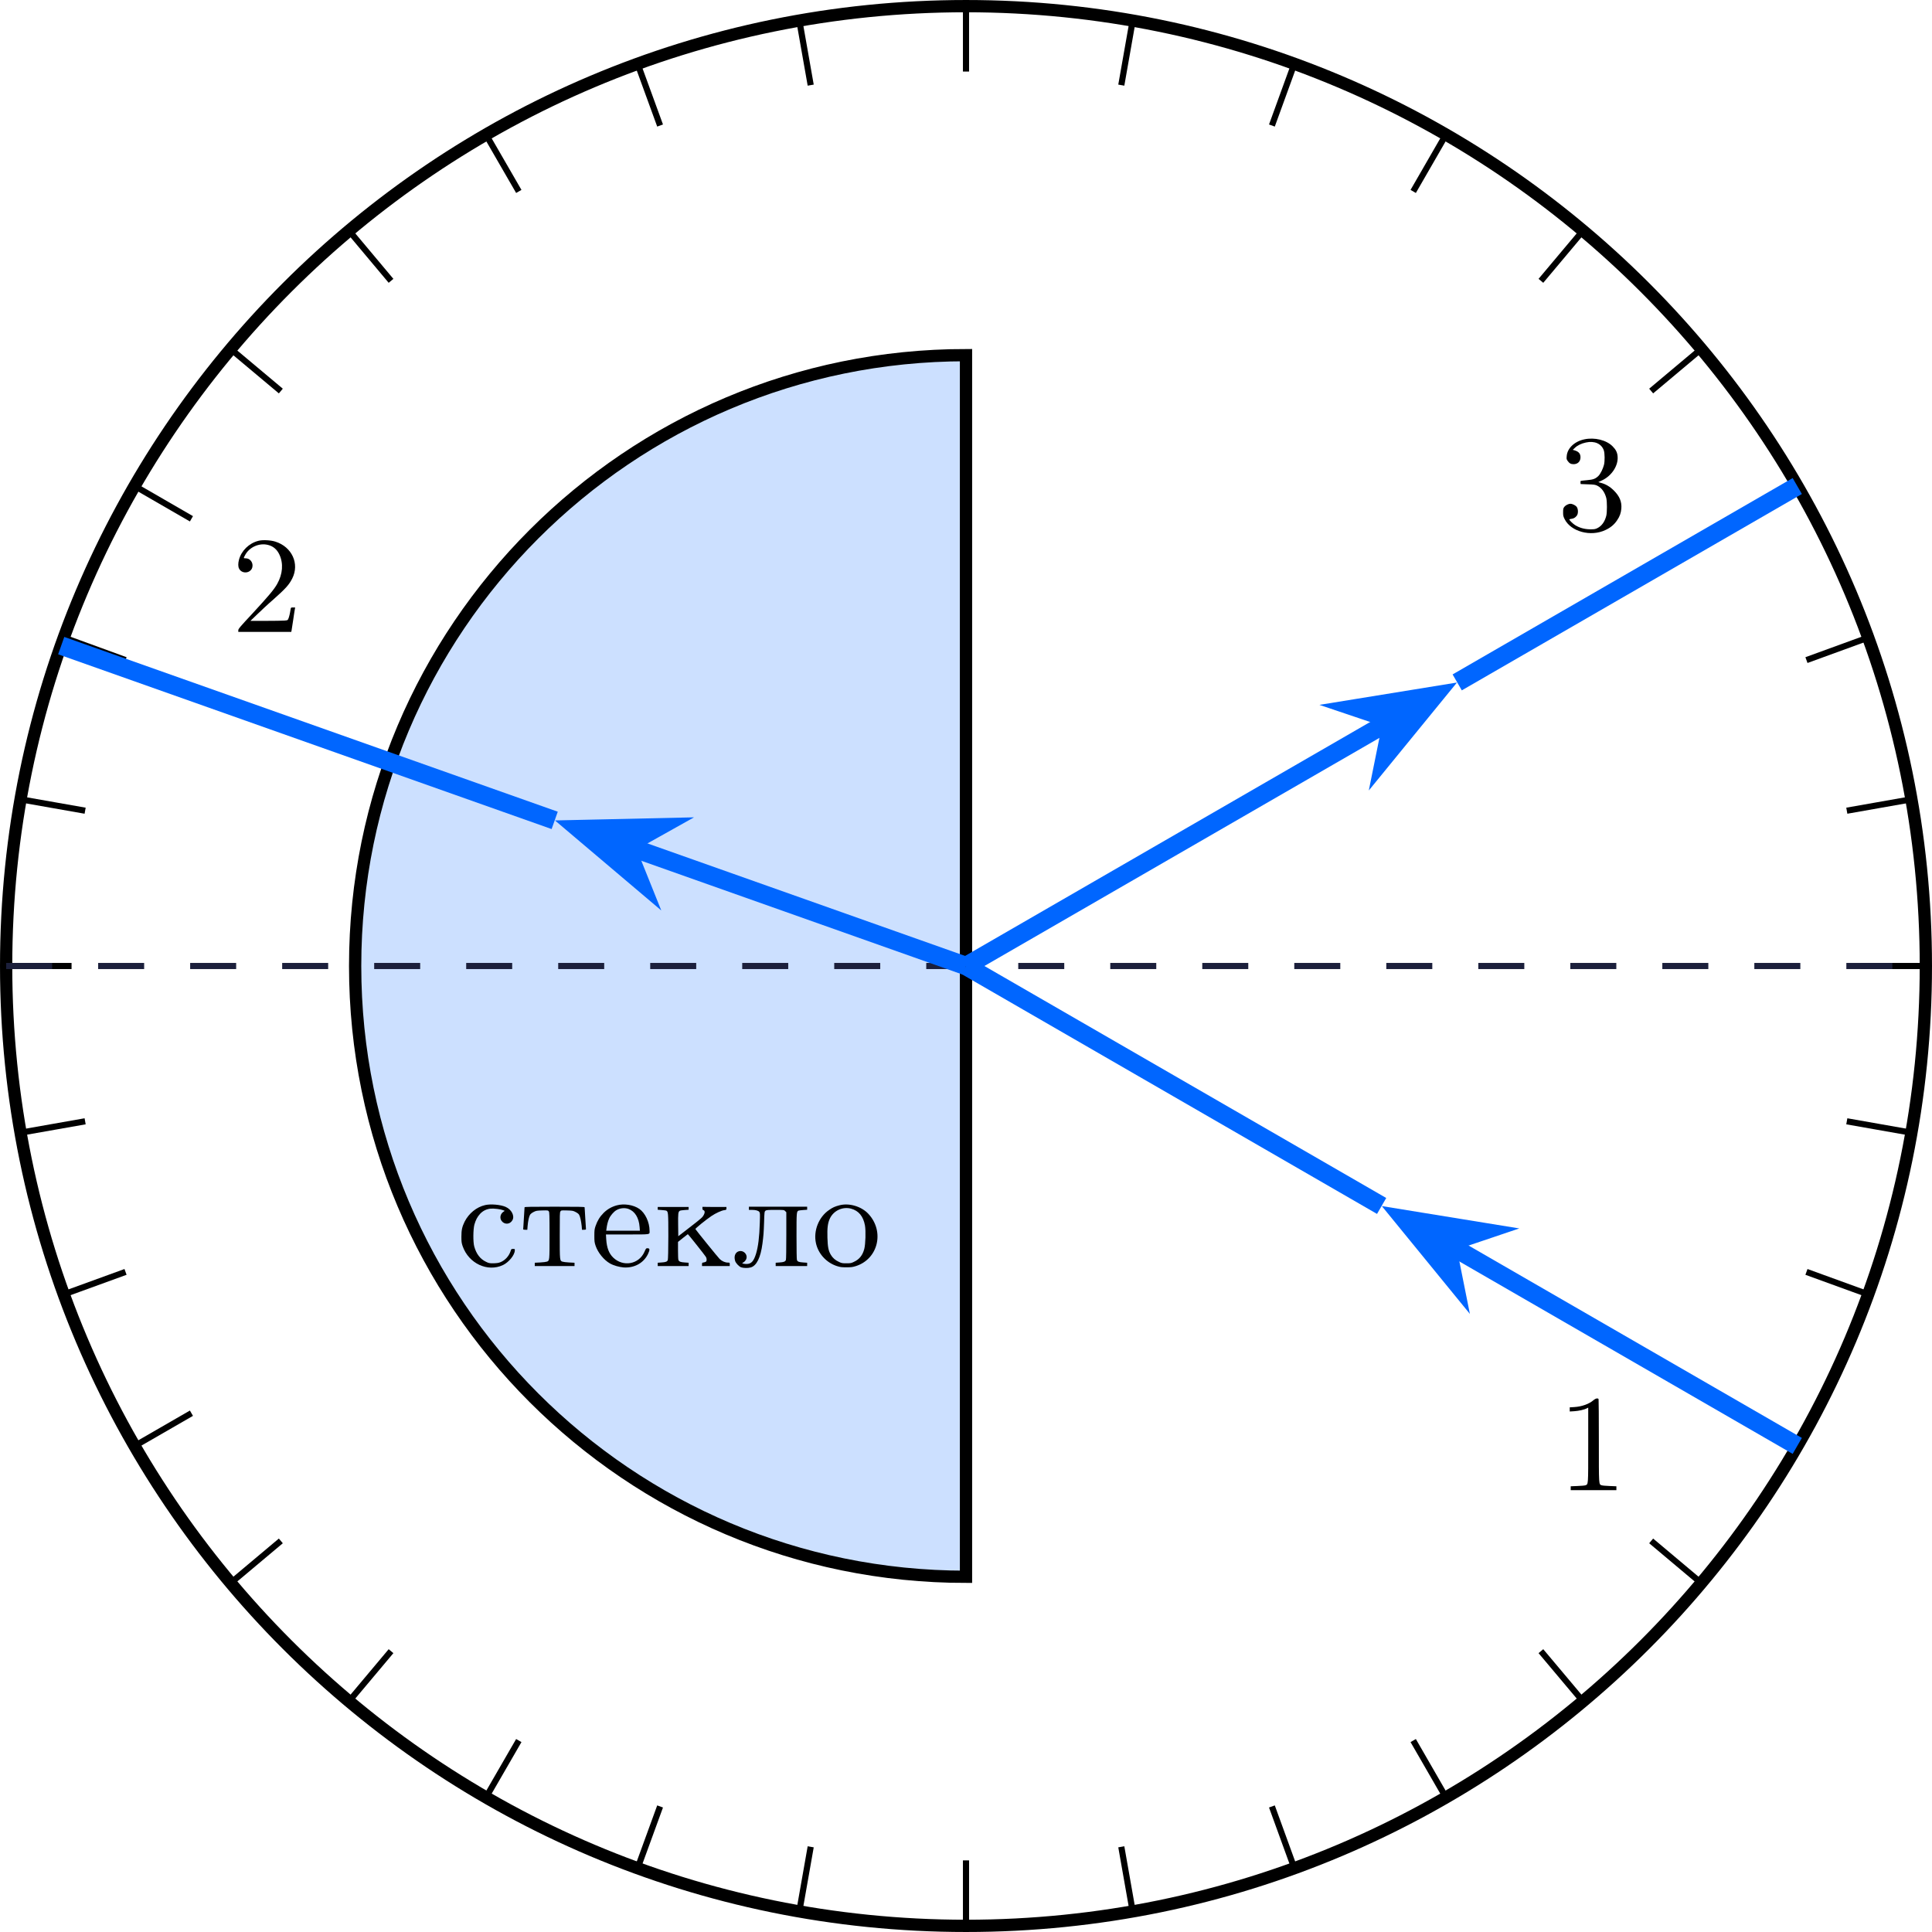
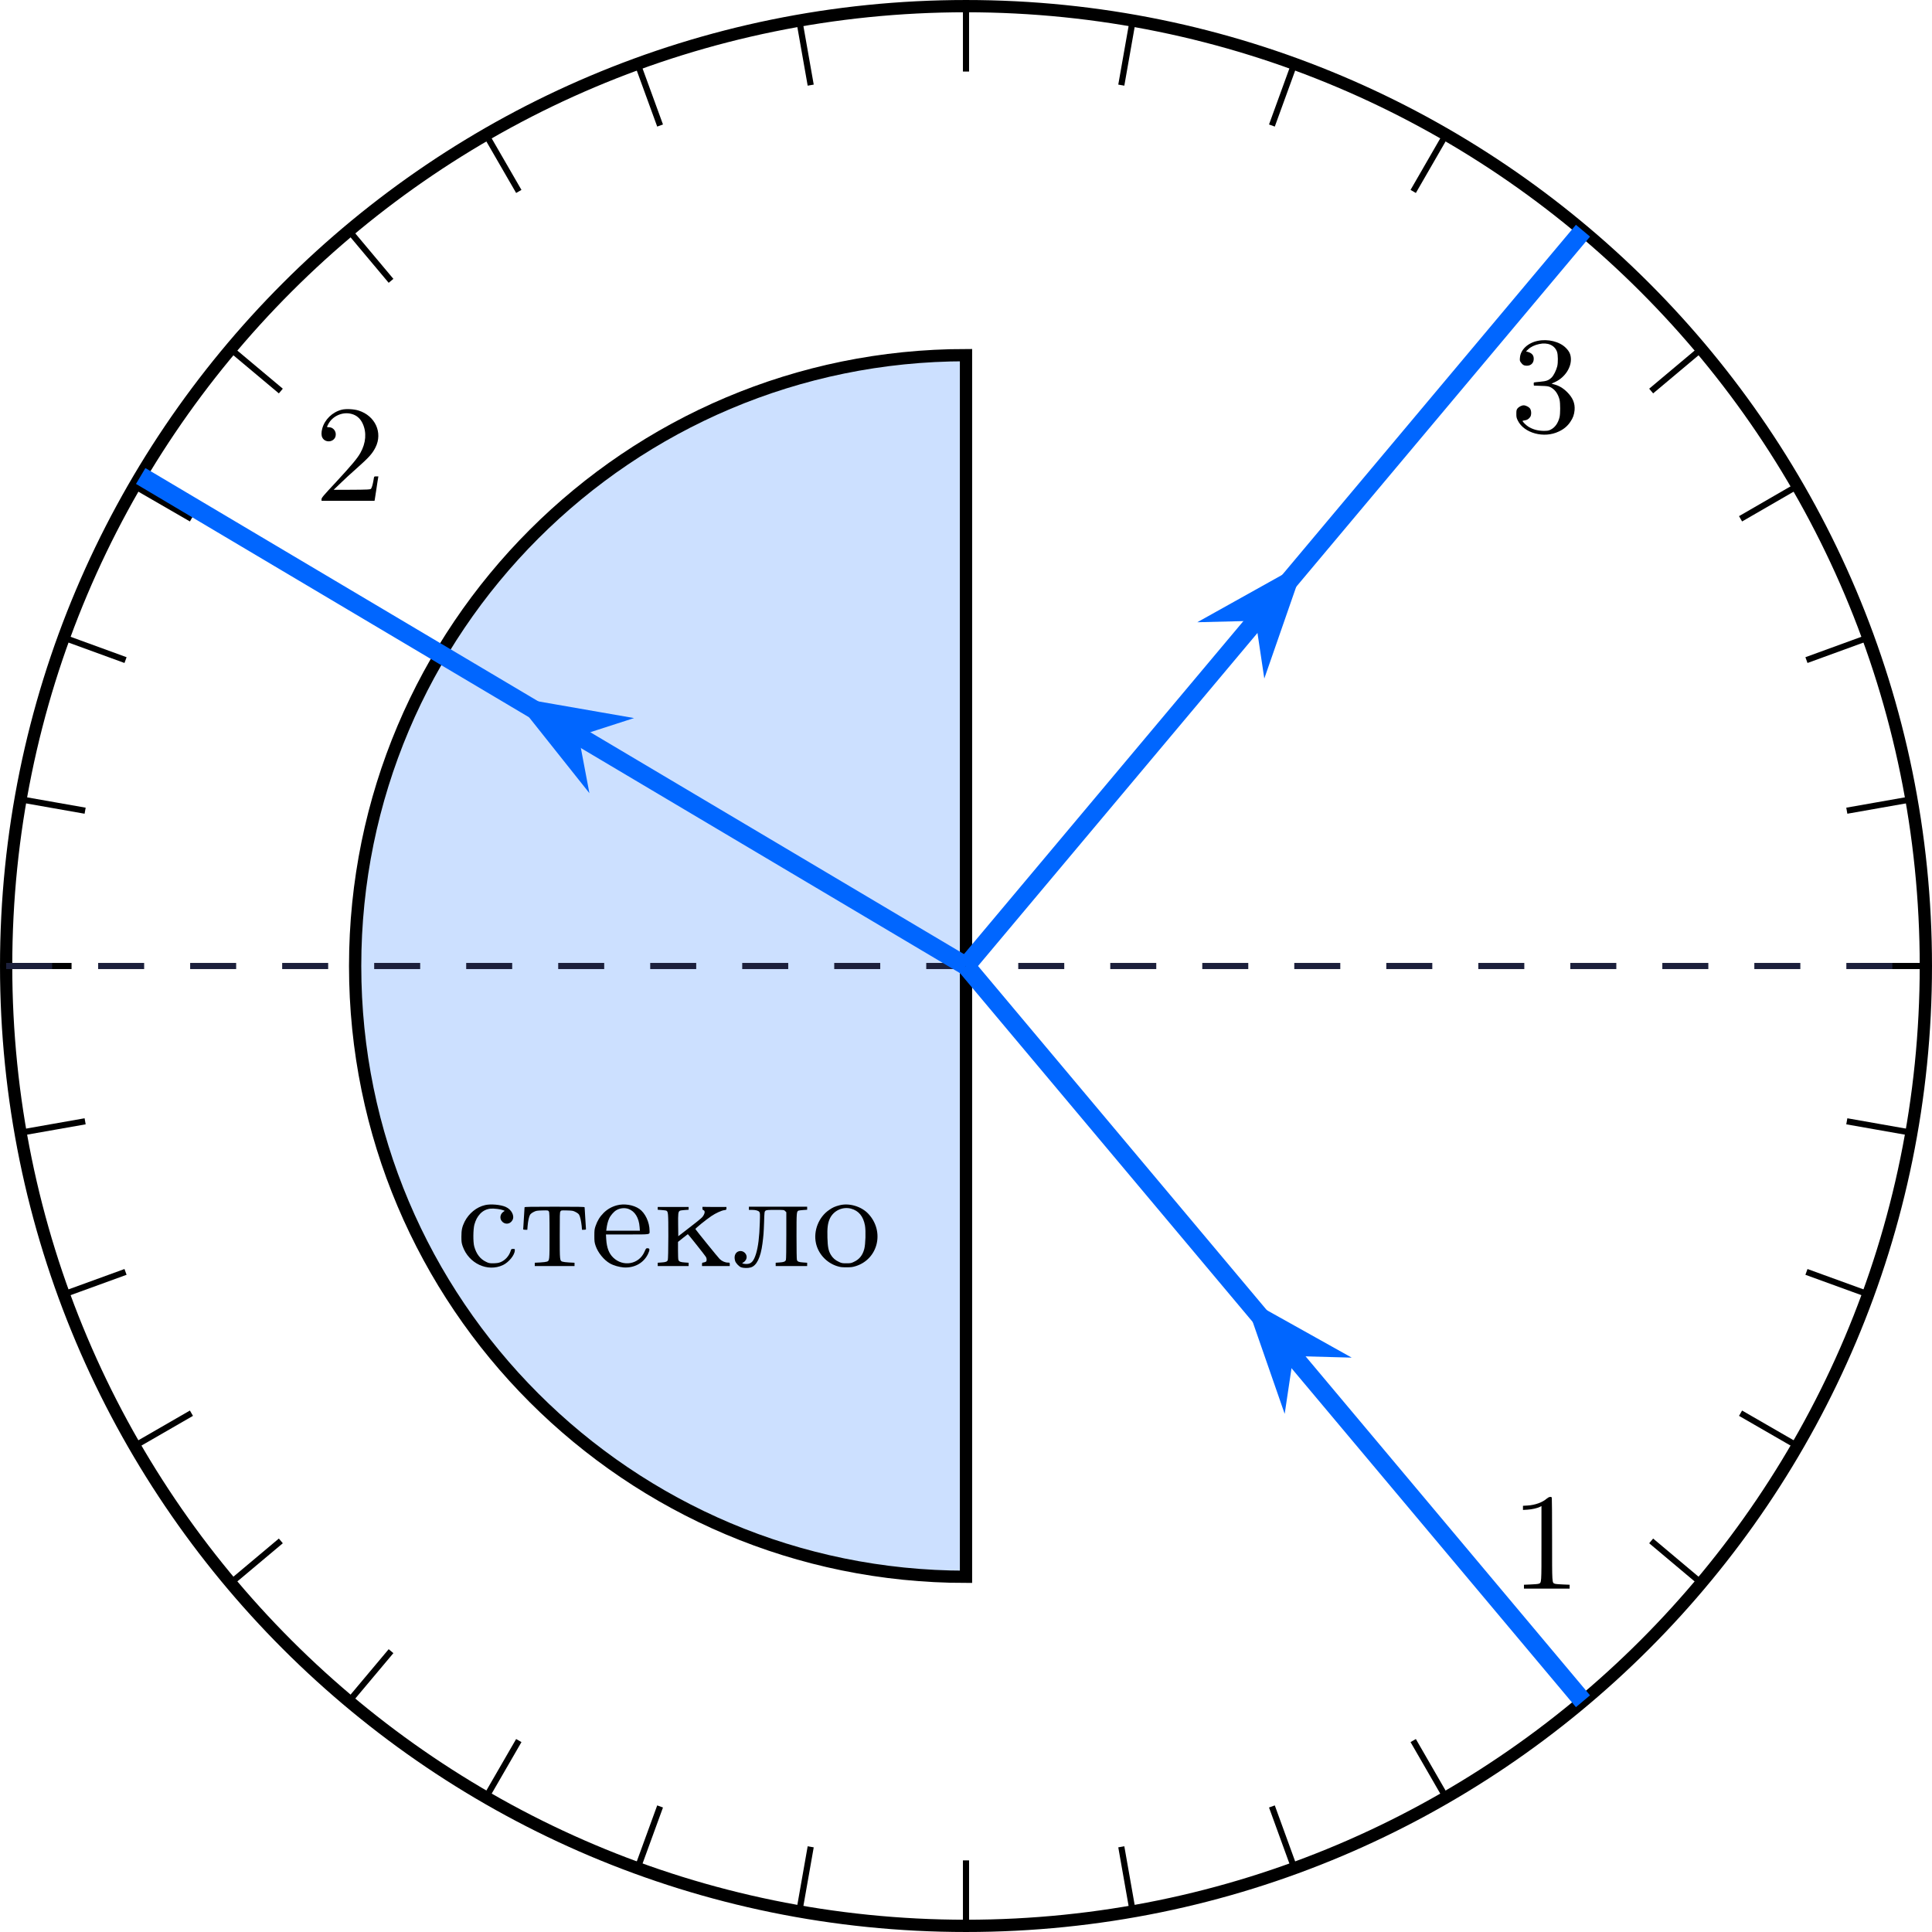
<svg xmlns="http://www.w3.org/2000/svg" xmlns:xlink="http://www.w3.org/1999/xlink" version="1.1" width="163.181pt" height="163.181pt" viewBox="-70.008 -70.008 125.524 125.524">
  <defs>
    <path id="g0-49" d="M2.376-5.855C2.107-5.613 1.614-5.434 1.13-5.407L.834-5.389V-5.254V-5.12L1.13-5.138C1.417-5.156 1.784-5.236 1.946-5.326L2.035-5.371V-2.95C2.035-.287 2.044-.395 1.847-.323C1.793-.305 1.56-.287 1.327-.278L.897-.26V-.134V-.009H2.376H3.865V-.134V-.26L3.434-.278C3.201-.287 2.968-.305 2.914-.323C2.717-.395 2.726-.26 2.726-3.201C2.726-4.671 2.717-5.891 2.708-5.918C2.672-6.007 2.511-5.972 2.376-5.855Z" />
    <path id="g0-50" d="M1.757-5.918C1.148-5.765 .646-5.272 .493-4.689C.43-4.456 .43-4.232 .502-4.107C.664-3.784 1.157-3.784 1.327-4.107C1.47-4.411 1.273-4.77 .941-4.779C.87-4.779 .807-4.788 .807-4.806C.807-4.815 .834-4.896 .879-4.967C1.148-5.505 1.811-5.801 2.385-5.649C2.717-5.568 2.968-5.353 3.12-5.021C3.389-4.447 3.335-3.757 2.977-3.12C2.771-2.753 2.448-2.367 1.399-1.228C.529-.296 .448-.197 .448-.099V0H2.17H3.891L3.909-.09C3.918-.143 3.963-.457 4.017-.789C4.062-1.121 4.116-1.435 4.125-1.488L4.142-1.587H3.999C3.873-1.587 3.865-1.587 3.847-1.47C3.802-1.175 3.748-.959 3.703-.861C3.658-.753 3.658-.753 3.425-.735C3.3-.726 2.753-.717 2.215-.717H1.237L1.695-1.157C1.937-1.39 2.394-1.82 2.708-2.089C3.524-2.815 3.739-3.049 3.954-3.47C4.438-4.429 3.936-5.523 2.86-5.864C2.555-5.963 2.026-5.99 1.757-5.918Z" />
    <path id="g0-51" d="M1.784-5.918C1.139-5.783 .672-5.335 .637-4.824C.619-4.654 .628-4.618 .69-4.528C.807-4.358 .906-4.304 1.085-4.304C1.354-4.304 1.533-4.483 1.533-4.752C1.533-4.985 1.417-5.12 1.157-5.2L1.031-5.236L1.166-5.362C1.327-5.523 1.587-5.649 1.883-5.712C2.439-5.837 2.896-5.64 3.049-5.2C3.111-5.012 3.12-4.501 3.058-4.259C2.995-4.008 2.833-3.676 2.699-3.542C2.502-3.353 2.367-3.3 1.955-3.264C1.757-3.246 1.587-3.228 1.56-3.219S1.524-3.165 1.533-3.111L1.542-3.013L2.008-2.995C2.412-2.986 2.484-2.968 2.609-2.914C2.905-2.771 3.111-2.484 3.21-2.098C3.264-1.874 3.264-1.175 3.21-.959C3.111-.565 2.914-.287 2.618-.143C2.484-.081 2.43-.072 2.152-.072C1.775-.081 1.462-.17 1.175-.35C1.022-.448 .807-.664 .807-.717C.807-.726 .87-.744 .941-.753C1.094-.771 1.201-.834 1.3-.968C1.39-1.094 1.39-1.381 1.291-1.524C1.21-1.632 1.013-1.731 .879-1.731S.556-1.632 .475-1.524C.412-1.435 .403-1.39 .403-1.175C.403-.968 .412-.915 .502-.735C.906 .081 2.206 .43 3.156-.027C3.488-.179 3.73-.386 3.909-.655C4.089-.915 4.16-1.13 4.187-1.417C4.223-1.865 4.071-2.224 3.703-2.591C3.443-2.851 3.165-3.013 2.851-3.093L2.69-3.138L2.959-3.264C3.578-3.569 3.99-4.214 3.945-4.797C3.927-5.057 3.838-5.245 3.622-5.461C3.219-5.873 2.448-6.061 1.784-5.918Z" />
    <path id="g0-229" d="M1.713-3.954C1.381-3.865 1.094-3.703 .852-3.461C.601-3.21 .448-2.95 .332-2.618C.26-2.412 .251-2.331 .251-1.973S.26-1.542 .332-1.327C.484-.879 .87-.403 1.264-.179C1.515-.036 1.865 .054 2.152 .081C2.842 .126 3.443-.197 3.73-.78C3.865-1.067 3.865-1.166 3.703-1.166C3.613-1.166 3.604-1.157 3.506-.933C3.147-.117 2.125 .063 1.479-.556C1.201-.825 1.058-1.184 1.022-1.757L1.004-2.062H2.403C3.972-2.062 3.838-2.044 3.838-2.304C3.838-2.86 3.551-3.461 3.174-3.721C2.789-3.99 2.179-4.08 1.713-3.954ZM2.466-3.721C2.887-3.569 3.147-3.147 3.192-2.537L3.21-2.304H2.116H1.022L1.04-2.43C1.067-2.663 1.13-2.923 1.21-3.093C1.291-3.282 1.506-3.533 1.668-3.631C1.901-3.775 2.215-3.811 2.466-3.721Z" />
    <path id="g0-234" d="M.269-3.757V-3.667L.511-3.649C.646-3.64 .789-3.622 .816-3.613C.95-3.551 .959-3.506 .959-1.946C.959-1.094 .941-.448 .924-.403C.888-.296 .798-.26 .52-.242L.269-.224V-.117V-.009H1.273H2.277V-.117V-.224L2.026-.242C1.748-.26 1.659-.296 1.614-.403C1.596-.448 1.587-.726 1.587-1.031V-1.578L1.901-1.829C2.071-1.964 2.215-2.071 2.224-2.08C2.251-2.08 3.353-.69 3.407-.592C3.461-.484 3.461-.341 3.407-.296C3.38-.278 3.309-.251 3.255-.242C3.156-.233 3.147-.224 3.147-.117V-.009H4.044H4.949V-.126C4.949-.233 4.94-.233 4.842-.233C4.645-.233 4.447-.323 4.295-.466C4.178-.583 2.798-2.286 2.717-2.412C2.699-2.448 3.371-2.995 3.766-3.264C4.035-3.443 4.42-3.622 4.591-3.64C4.725-3.658 4.734-3.667 4.734-3.757V-3.847H3.954L3.174-3.856V-3.757C3.174-3.685 3.192-3.658 3.237-3.64C3.335-3.613 3.344-3.479 3.264-3.335C3.174-3.174 3.156-3.147 2.322-2.502L1.605-1.946L1.596-2.672C1.587-3.434 1.596-3.542 1.713-3.604C1.748-3.622 1.892-3.64 2.026-3.649L2.277-3.667V-3.757V-3.847H1.273H.269Z" />
    <path id="g0-235" d="M1.076-3.757V-3.658H1.264C1.515-3.658 1.677-3.613 1.748-3.533C1.802-3.461 1.802-3.416 1.784-2.833C1.757-1.892 1.677-1.255 1.533-.789C1.381-.314 1.228-.143 .915-.143C.753-.143 .61-.179 .655-.215C.664-.215 .699-.233 .726-.251C.762-.269 .825-.332 .861-.386C1.085-.708 .708-1.121 .35-.941C.17-.843 .099-.619 .179-.35C.215-.206 .421 .009 .565 .072C.726 .126 1.013 .134 1.193 .081C1.578-.027 1.838-.565 1.955-1.462C2.026-2.017 2.035-2.134 2.062-2.86C2.08-3.524 2.089-3.551 2.152-3.604C2.215-3.649 2.286-3.658 2.789-3.658C3.353-3.658 3.362-3.658 3.434-3.578L3.506-3.506V-1.991C3.506-1.112 3.497-.448 3.479-.403C3.434-.296 3.344-.26 3.067-.242L2.815-.224V-.117V-.009H3.838H4.86V-.117V-.224L4.609-.242C4.322-.26 4.232-.296 4.196-.403C4.178-.448 4.169-1.094 4.169-1.946C4.169-3.506 4.169-3.551 4.304-3.613C4.34-3.622 4.474-3.64 4.609-3.649L4.86-3.667V-3.766V-3.865H2.968H1.076Z" />
    <path id="g0-238" d="M1.829-3.954C1.551-3.882 1.39-3.811 1.175-3.658C.493-3.201 .134-2.295 .314-1.488C.466-.807 .986-.233 1.668-.009C1.901 .063 1.973 .072 2.286 .072C2.609 .072 2.681 .063 2.914-.009C4.358-.475 4.779-2.26 3.721-3.398C3.264-3.891 2.457-4.125 1.829-3.954ZM2.591-3.739C3.093-3.604 3.389-3.237 3.497-2.645C3.56-2.286 3.533-1.426 3.452-1.121C3.344-.708 3.129-.439 2.771-.278C2.609-.197 2.555-.188 2.286-.188C2.026-.188 1.973-.197 1.811-.278C1.569-.386 1.408-.529 1.282-.735C1.121-1.004 1.076-1.255 1.058-1.856C1.04-2.475 1.076-2.798 1.219-3.102C1.462-3.613 2.044-3.882 2.591-3.739Z" />
    <path id="g0-241" d="M1.865-3.972C1.3-3.847 .798-3.434 .52-2.887C.359-2.555 .314-2.349 .314-1.919C.314-1.587 .323-1.515 .395-1.3C.789-.17 2.017 .395 3.013-.072C3.389-.251 3.775-.717 3.784-1.022C3.793-1.121 3.784-1.121 3.676-1.121C3.56-1.121 3.551-1.121 3.506-.968C3.398-.646 3.147-.377 2.851-.26C2.717-.206 2.618-.197 2.394-.188C2.134-.188 2.089-.197 1.91-.287C1.533-.466 1.282-.798 1.148-1.282C1.067-1.578 1.076-2.385 1.157-2.699C1.246-3.013 1.354-3.21 1.533-3.407C1.722-3.604 1.946-3.712 2.215-3.739C2.439-3.757 2.869-3.703 3.022-3.64L3.129-3.596L3.04-3.533C2.851-3.407 2.789-3.147 2.914-2.959C3.093-2.69 3.461-2.699 3.622-2.977C3.793-3.255 3.578-3.685 3.183-3.856C2.851-3.999 2.224-4.053 1.865-3.972Z" />
    <path id="g0-242" d="M.323-3.829C.323-3.811 .305-3.488 .278-3.111C.26-2.744 .233-2.421 .233-2.403C.233-2.376 .278-2.367 .368-2.367H.502L.52-2.6C.547-2.932 .61-3.228 .681-3.344C.726-3.407 .807-3.47 .915-3.524C1.067-3.604 1.13-3.613 1.47-3.622C1.838-3.631 1.847-3.631 1.901-3.56C1.937-3.497 1.946-3.335 1.946-2C1.946-.359 1.946-.359 1.775-.296C1.731-.278 1.533-.251 1.336-.242L.986-.224V-.117V-.009H2.277H3.569V-.117V-.224L3.21-.242C3.022-.251 2.824-.278 2.78-.296C2.609-.359 2.609-.359 2.609-2C2.609-3.335 2.609-3.497 2.654-3.56C2.699-3.631 2.717-3.631 3.084-3.622C3.425-3.613 3.479-3.604 3.631-3.524C3.739-3.47 3.829-3.407 3.865-3.344C3.936-3.228 3.999-2.932 4.035-2.6L4.053-2.367H4.187C4.268-2.367 4.313-2.376 4.313-2.403C4.313-2.421 4.295-2.744 4.268-3.111C4.25-3.488 4.223-3.811 4.223-3.829C4.223-3.856 3.811-3.865 2.277-3.865C.735-3.865 .323-3.856 .323-3.829Z" />
  </defs>
  <g id="page1">
    <path d="M55.117-7.246C55.117-41.687 27.195-69.609-7.246-69.609C-41.687-69.609-69.609-41.687-69.609-7.246C-69.609 27.195-41.687 55.117-7.246 55.117C27.195 55.117 55.117 27.195 55.117-7.246Z" stroke="#000" fill="none" stroke-width=".797" stroke-miterlimit="10" />
    <path d="M55.117-7.246H50.863" stroke="#000" fill="none" stroke-width=".399" stroke-miterlimit="10" />
    <path d="M54.168-18.074L49.981-17.336" stroke="#000" fill="none" stroke-width=".399" stroke-miterlimit="10" />
    <path d="M51.356-28.578L47.359-27.121" stroke="#000" fill="none" stroke-width=".399" stroke-miterlimit="10" />
    <path d="M46.762-38.43L43.078-36.301" stroke="#000" fill="none" stroke-width=".399" stroke-miterlimit="10" />
    <path d="M40.523-47.332L37.27-44.602" stroke="#000" fill="none" stroke-width=".399" stroke-miterlimit="10" />
    <path d="M32.84-55.019L30.106-51.762" stroke="#000" fill="none" stroke-width=".399" stroke-miterlimit="10" />
    <path d="M23.934-61.254L21.809-57.57" stroke="#000" fill="none" stroke-width=".399" stroke-miterlimit="10" />
    <path d="M14.082-65.848L12.629-61.852" stroke="#000" fill="none" stroke-width=".399" stroke-miterlimit="10" />
    <path d="M3.582-68.664L2.844-64.477" stroke="#000" fill="none" stroke-width=".399" stroke-miterlimit="10" />
    <path d="M-7.246-69.609V-65.359" stroke="#000" fill="none" stroke-width=".399" stroke-miterlimit="10" />
    <path d="M-18.074-68.664L-17.336-64.477" stroke="#000" fill="none" stroke-width=".399" stroke-miterlimit="10" />
    <path d="M-28.578-65.848L-27.121-61.852" stroke="#000" fill="none" stroke-width=".399" stroke-miterlimit="10" />
    <path d="M-38.43-61.254L-36.301-57.57" stroke="#000" fill="none" stroke-width=".399" stroke-miterlimit="10" />
    <path d="M-47.332-55.019L-44.602-51.762" stroke="#000" fill="none" stroke-width=".399" stroke-miterlimit="10" />
    <path d="M-55.019-47.332L-51.762-44.602" stroke="#000" fill="none" stroke-width=".399" stroke-miterlimit="10" />
    <path d="M-61.254-38.43L-57.57-36.301" stroke="#000" fill="none" stroke-width=".399" stroke-miterlimit="10" />
    <path d="M-65.848-28.578L-61.852-27.121" stroke="#000" fill="none" stroke-width=".399" stroke-miterlimit="10" />
    <path d="M-68.664-18.074L-64.477-17.336" stroke="#000" fill="none" stroke-width=".399" stroke-miterlimit="10" />
    <path d="M-69.609-7.246H-65.359" stroke="#000" fill="none" stroke-width=".399" stroke-miterlimit="10" />
    <path d="M-68.664 3.582L-64.477 2.844" stroke="#000" fill="none" stroke-width=".399" stroke-miterlimit="10" />
    <path d="M-65.848 14.082L-61.852 12.629" stroke="#000" fill="none" stroke-width=".399" stroke-miterlimit="10" />
    <path d="M-61.254 23.934L-57.57 21.809" stroke="#000" fill="none" stroke-width=".399" stroke-miterlimit="10" />
    <path d="M-55.019 32.84L-51.762 30.106" stroke="#000" fill="none" stroke-width=".399" stroke-miterlimit="10" />
    <path d="M-47.332 40.523L-44.602 37.27" stroke="#000" fill="none" stroke-width=".399" stroke-miterlimit="10" />
    <path d="M-38.43 46.762L-36.301 43.078" stroke="#000" fill="none" stroke-width=".399" stroke-miterlimit="10" />
    <path d="M-28.578 51.356L-27.121 47.359" stroke="#000" fill="none" stroke-width=".399" stroke-miterlimit="10" />
    <path d="M-18.074 54.168L-17.336 49.981" stroke="#000" fill="none" stroke-width=".399" stroke-miterlimit="10" />
    <path d="M-7.246 55.117V50.863" stroke="#000" fill="none" stroke-width=".399" stroke-miterlimit="10" />
    <path d="M3.582 54.168L2.844 49.981" stroke="#000" fill="none" stroke-width=".399" stroke-miterlimit="10" />
    <path d="M14.082 51.356L12.629 47.359" stroke="#000" fill="none" stroke-width=".399" stroke-miterlimit="10" />
    <path d="M23.934 46.762L21.809 43.078" stroke="#000" fill="none" stroke-width=".399" stroke-miterlimit="10" />
    <path d="M32.84 40.523L30.106 37.27" stroke="#000" fill="none" stroke-width=".399" stroke-miterlimit="10" />
    <path d="M40.523 32.84L37.27 30.106" stroke="#000" fill="none" stroke-width=".399" stroke-miterlimit="10" />
    <path d="M46.762 23.934L43.078 21.809" stroke="#000" fill="none" stroke-width=".399" stroke-miterlimit="10" />
    <path d="M51.356 14.082L47.359 12.629" stroke="#000" fill="none" stroke-width=".399" stroke-miterlimit="10" />
    <path d="M54.168 3.582L49.981 2.844" stroke="#000" fill="none" stroke-width=".399" stroke-miterlimit="10" />
    <path d="M-7.246 32.438C-29.164 32.438-46.934 14.672-46.934-7.246C-46.934-29.164-29.164-46.934-7.246-46.934Z" fill="#cce0ff" />
    <path d="M-7.246 32.438C-29.164 32.438-46.934 14.672-46.934-7.246C-46.934-29.164-29.164-46.934-7.246-46.934Z" stroke="#000" fill="none" stroke-width=".797" stroke-miterlimit="10" />
    <path d="M-69.609-7.246H55.117" stroke="#1b1f3b" fill="none" stroke-width=".399" stroke-miterlimit="10" stroke-dasharray="2.989 2.989" />
-     <path d="M46.762 23.934L24.223 10.922" stroke="#06f" fill="none" stroke-width="1.196" stroke-miterlimit="10" />
-     <path d="M21.231 9.195L24.434 13.117L23.965 10.773L26.23 10.008Z" fill="#06f" />
-     <path d="M21.231 9.195L24.434 13.117L23.965 10.773L26.23 10.008Z" stroke="#06f" fill="none" stroke-width="1.196" stroke-miterlimit="10" />
-     <path d="M19.758 8.344L-7.246-7.246" stroke="#06f" fill="none" stroke-width="1.196" stroke-miterlimit="10" />
-     <path d="M-7.246-7.246L20.199-23.094" stroke="#06f" fill="none" stroke-width="1.196" stroke-miterlimit="10" />
-     <path d="M23.191-24.82L18.191-24.008L20.461-23.242L19.988-20.898Z" fill="#06f" />
-     <path d="M23.191-24.82L18.191-24.008L20.461-23.242L19.988-20.898Z" stroke="#06f" fill="none" stroke-width="1.196" stroke-miterlimit="10" />
-     <path d="M24.668-25.672L46.762-38.43" stroke="#06f" fill="none" stroke-width="1.196" stroke-miterlimit="10" />
-     <path d="M-7.246-7.246L-29.105-14.988" stroke="#06f" fill="none" stroke-width="1.196" stroke-miterlimit="10" />
-     <path d="M-32.363-16.141L-28.496-12.867L-29.387-15.086L-27.301-16.254Z" fill="#06f" />
-     <path d="M-32.363-16.141L-28.496-12.867L-29.387-15.086L-27.301-16.254Z" stroke="#06f" fill="none" stroke-width="1.195" stroke-miterlimit="10" />
-     <path d="M-33.969-16.707L-66.031-28.062" stroke="#06f" fill="none" stroke-width="1.196" stroke-miterlimit="10" />
-     <g transform="matrix(1 0 0 1 38.39239 34.06459)">
+     <path d="M32.84 40.523L-7.246-7.246" stroke="#06f" fill="none" stroke-width="1.196" stroke-miterlimit="10" />
+     <path d="M11.914 15.586L13.227 19.363L13.508 17.484L15.402 17.535Z" fill="#06f" />
+     <path d="M11.914 15.586L13.227 19.363L13.508 17.484L15.402 17.535Z" stroke="#06f" fill="none" stroke-width="1.196" stroke-miterlimit="10" />
+     <path d="M-7.246-7.246L32.84-55.019" stroke="#06f" fill="none" stroke-width="1.196" stroke-miterlimit="10" />
+     <path d="M13.68-32.187L10.187-30.238L12.086-30.285L12.367-28.41Z" fill="#06f" />
+     <path d="M13.68-32.187L10.187-30.238L12.086-30.285L12.367-28.41Z" stroke="#06f" fill="none" stroke-width="1.196" stroke-miterlimit="10" />
+     <path d="M-7.246-7.246L-60.867-39.082" stroke="#06f" fill="none" stroke-width="1.196" stroke-miterlimit="10" />
+     <path d="M-35.238-23.867L-32.75-20.738L-33.102-22.598L-31.297-23.18Z" fill="#06f" />
+     <path d="M-35.238-23.867L-32.75-20.738L-33.102-22.598L-31.297-23.18Z" stroke="#06f" fill="none" stroke-width="1.195" stroke-miterlimit="10" />
+     <g transform="matrix(1 0 0 1 35.35429 40.46139)">
      <use x="-7.247" y="-7.247" xlink:href="#g0-49" />
    </g>
-     <g transform="matrix(1 0 0 1 -47.72721 -21.70591)">
+     <g transform="matrix(1 0 0 1 -42.31911 -30.22221)">
      <use x="-7.247" y="-7.247" xlink:href="#g0-50" />
    </g>
-     <g transform="matrix(1 0 0 1 38.39239 -28.29871)">
+     <g transform="matrix(1 0 0 1 35.35429 -34.69551)">
      <use x="-7.247" y="-7.247" xlink:href="#g0-51" />
    </g>
    <g transform="matrix(1 0 0 1 -33.09731 19.50469)">
      <use x="-7.247" y="-7.247" xlink:href="#g0-241" />
      <use x="-3.152" y="-7.247" xlink:href="#g0-242" />
      <use x="1.454" y="-7.247" xlink:href="#g0-229" />
      <use x="5.553" y="-7.247" xlink:href="#g0-234" />
      <use x="10.671" y="-7.247" xlink:href="#g0-235" />
      <use x="15.79" y="-7.247" xlink:href="#g0-238" />
    </g>
  </g>
</svg>
